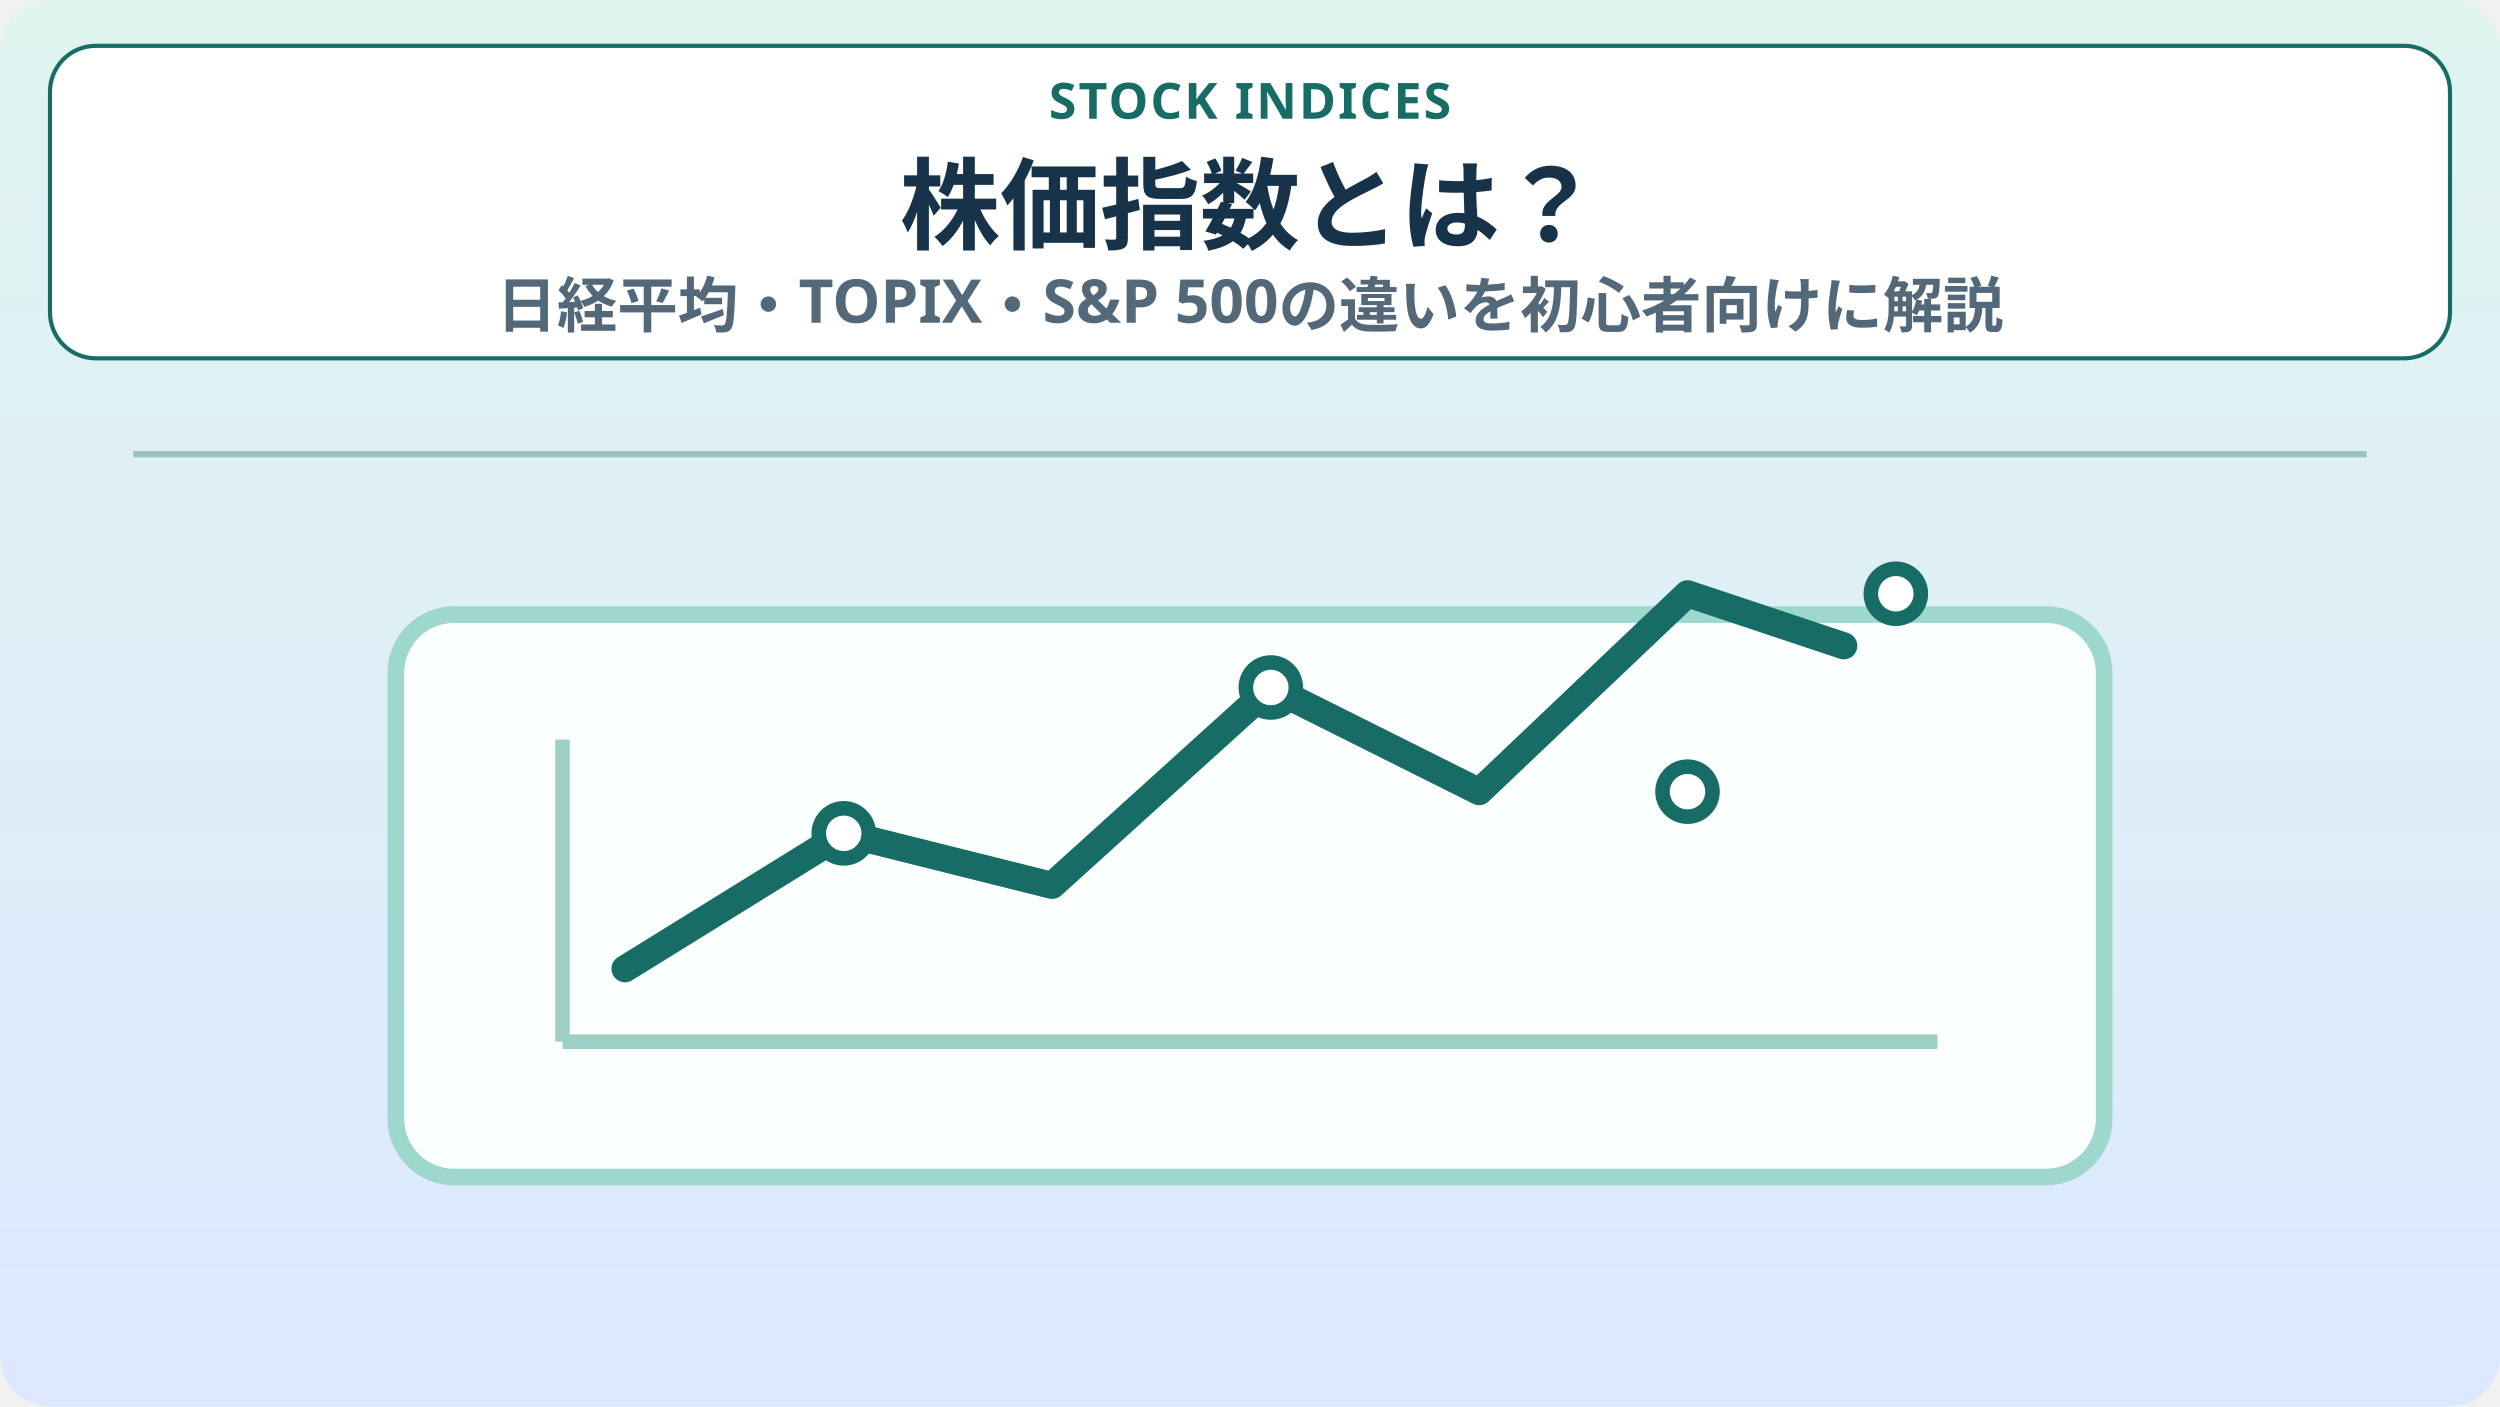
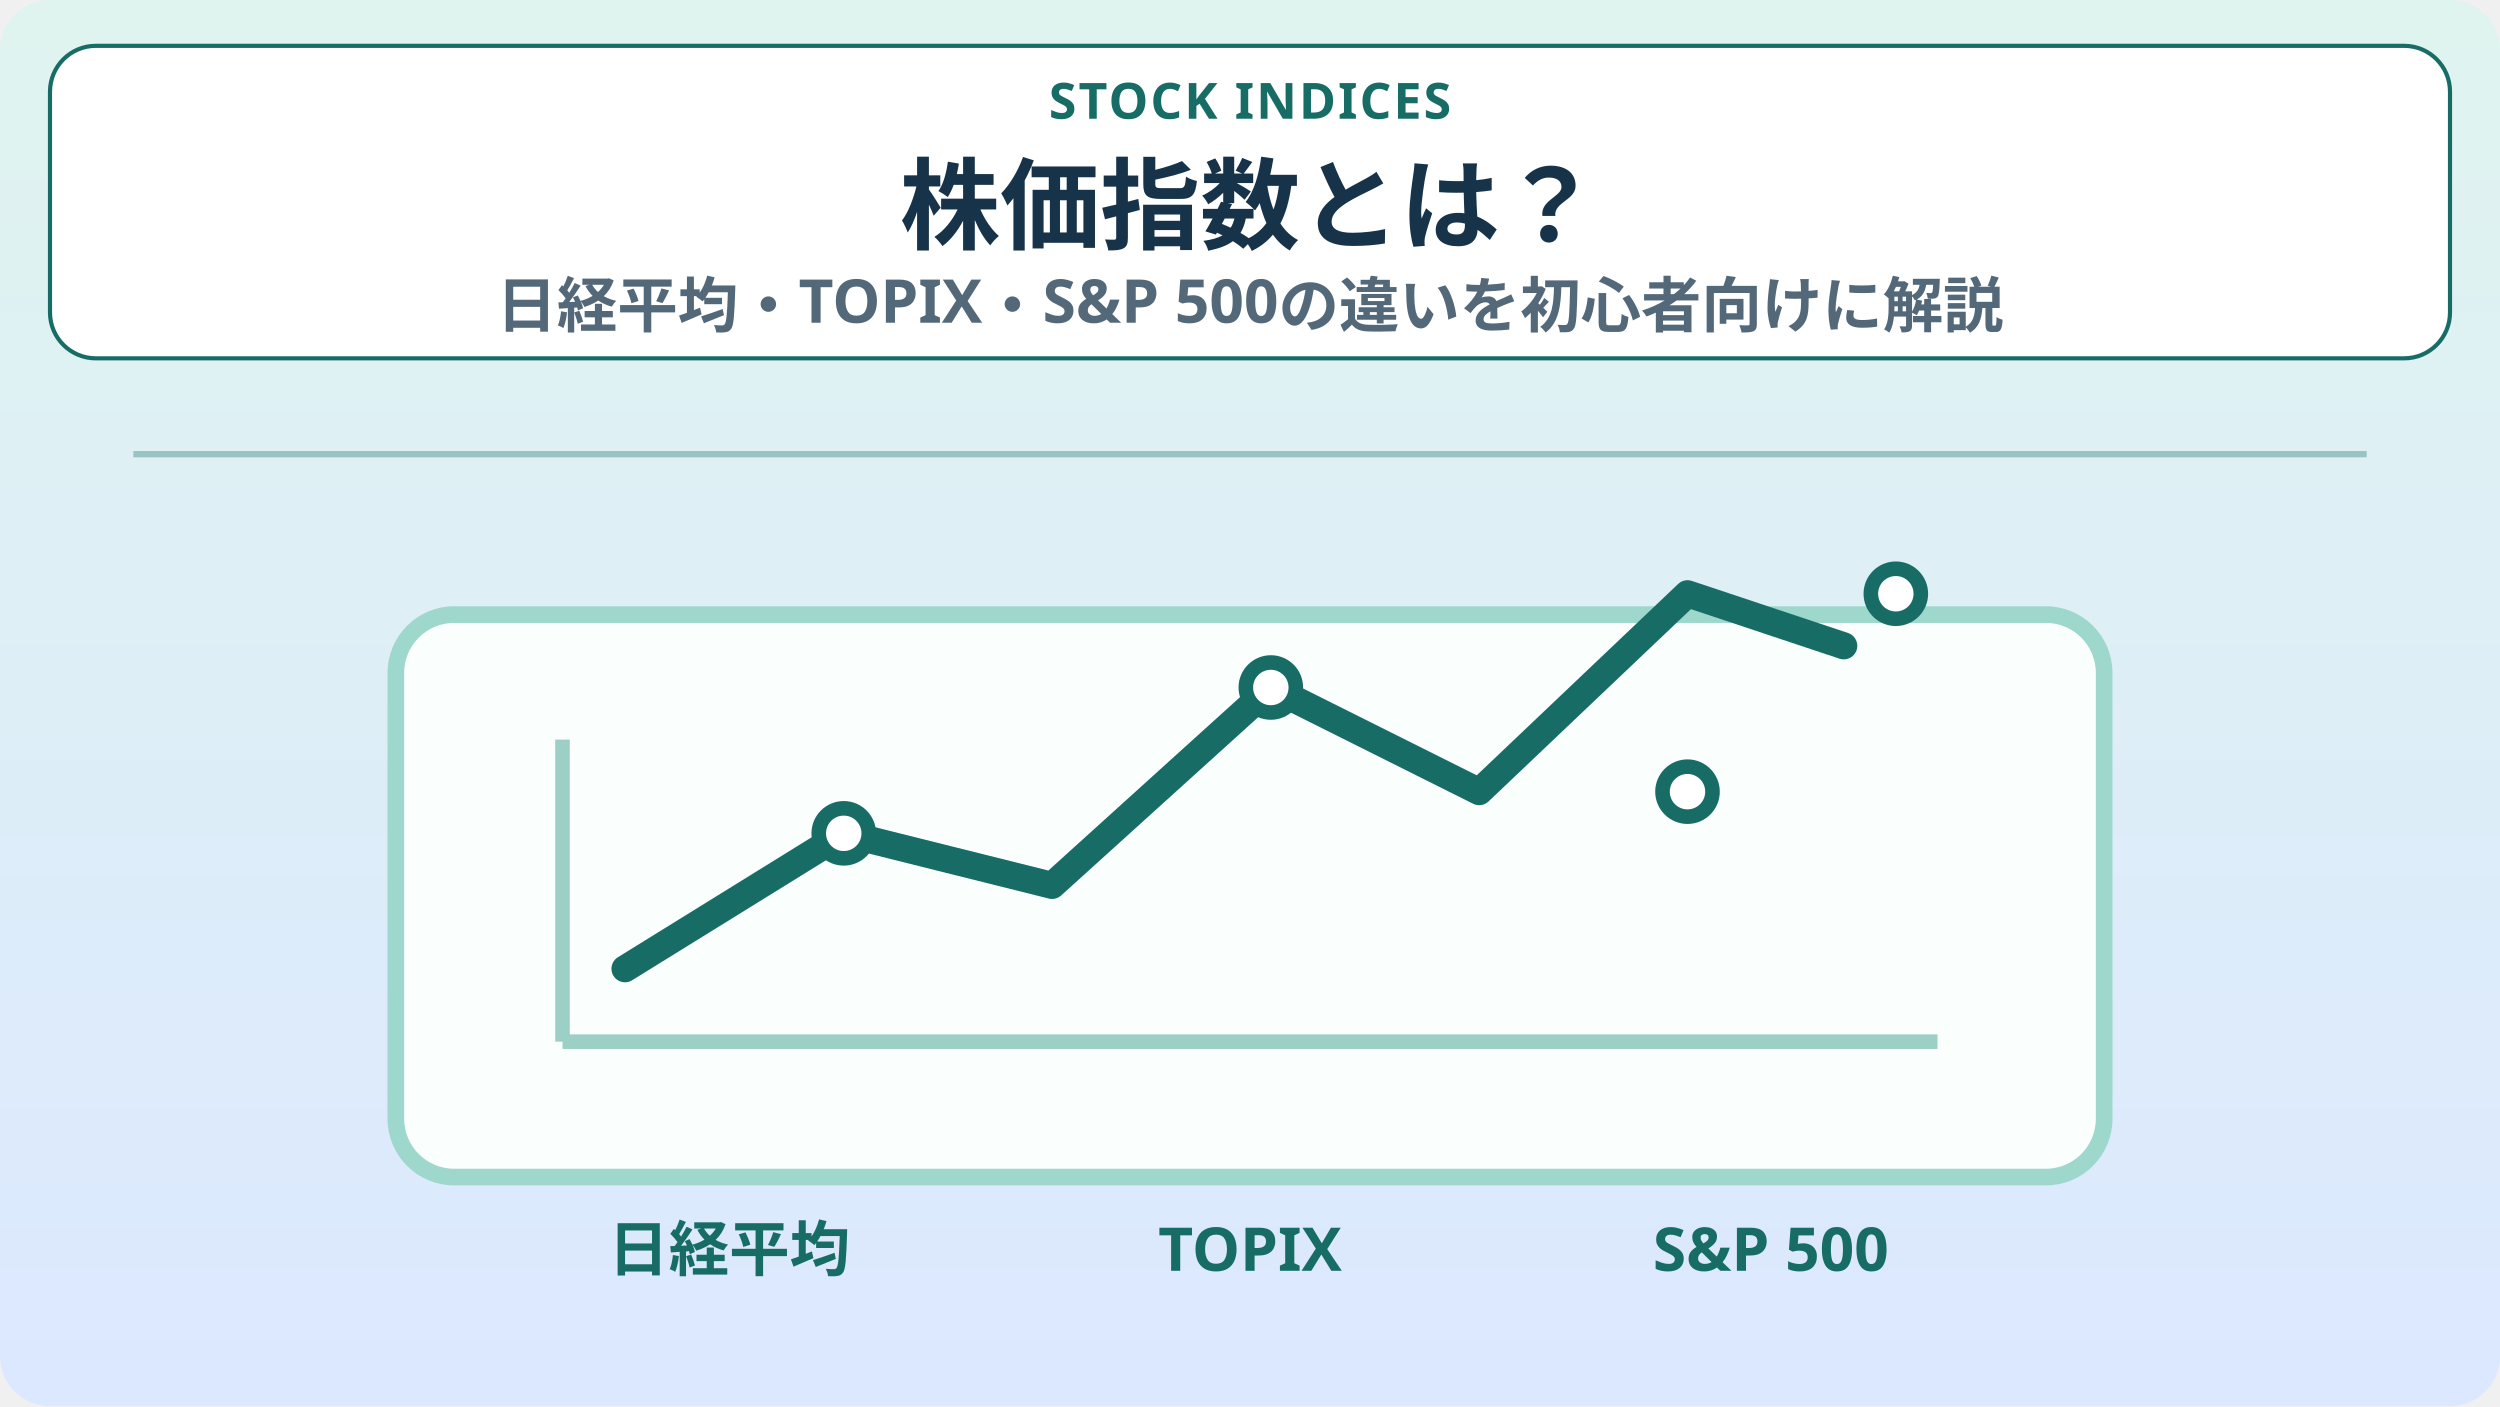
- <svg xmlns="http://www.w3.org/2000/svg" width="1200" height="675" viewBox="0 0 1200 675" role="img" aria-label="株価指数とは？日経平均・TOPIX・S&amp;P 500の違いを初心者向けに解説">
+ <svg xmlns="http://www.w3.org/2000/svg" width="1200" height="675" viewBox="0 0 1200 675" role="img" aria-labelledby="title desc">
  <defs>
    <linearGradient id="bg" x1="0" y1="0" x2="0" y2="1">
      <stop stop-color="#dff4ef" />
      <stop offset="1" stop-color="#dce8ff" />
    </linearGradient>
  </defs>
  <rect width="1200" height="675" rx="24" fill="url(#bg)" />
  <rect x="24" y="22" width="1152" height="150" rx="22" fill="#fff" stroke="#176d65" stroke-width="2" />
  <text x="600" y="57" text-anchor="middle" font-family="sans-serif" font-size="24" font-weight="800" letter-spacing="1" fill="#176d65">STOCK INDICES</text>
  <text x="600" y="116" text-anchor="middle" font-family="sans-serif" font-size="48" font-weight="800" fill="#17334a">株価指数とは？</text>
  <text x="600" y="157" text-anchor="middle" font-family="sans-serif" font-size="29" font-weight="650" fill="#536879">日経平均・TOPIX・S&amp;P 500の違いを初心者向けに解説</text>
  <path d="M64 218H1136" stroke="#176d65" stroke-opacity=".35" stroke-width="3" />
  <g>
    <rect x="190" y="295" width="820" height="270" rx="28" fill="#fafffd" stroke="#9ed7cb" stroke-width="8" />
    <path d="M270 500H930M270 355V500" stroke="#9ccfc5" stroke-width="7" />
    <path d="M300 465l105-65 100 25 105-95 100 50 100-95 75 25" fill="none" stroke="#176d65" stroke-width="13" stroke-linecap="round" stroke-linejoin="round" />
    <g fill="#fff" stroke="#176d65" stroke-width="7">
      <circle cx="405" cy="400" r="12" />
      <circle cx="610" cy="330" r="12" />
      <circle cx="810" cy="380" r="12" />
      <circle cx="910" cy="285" r="12" />
    </g>
  </g>
+   <g font-family="sans-serif" font-size="29" font-weight="800" text-anchor="middle" fill="#176d65">
+     <text x="350" y="610">日経平均</text>
+     <text x="600" y="610">TOPIX</text>
+     <text x="850" y="610">S&amp;P 500</text>
+   </g>
</svg>
